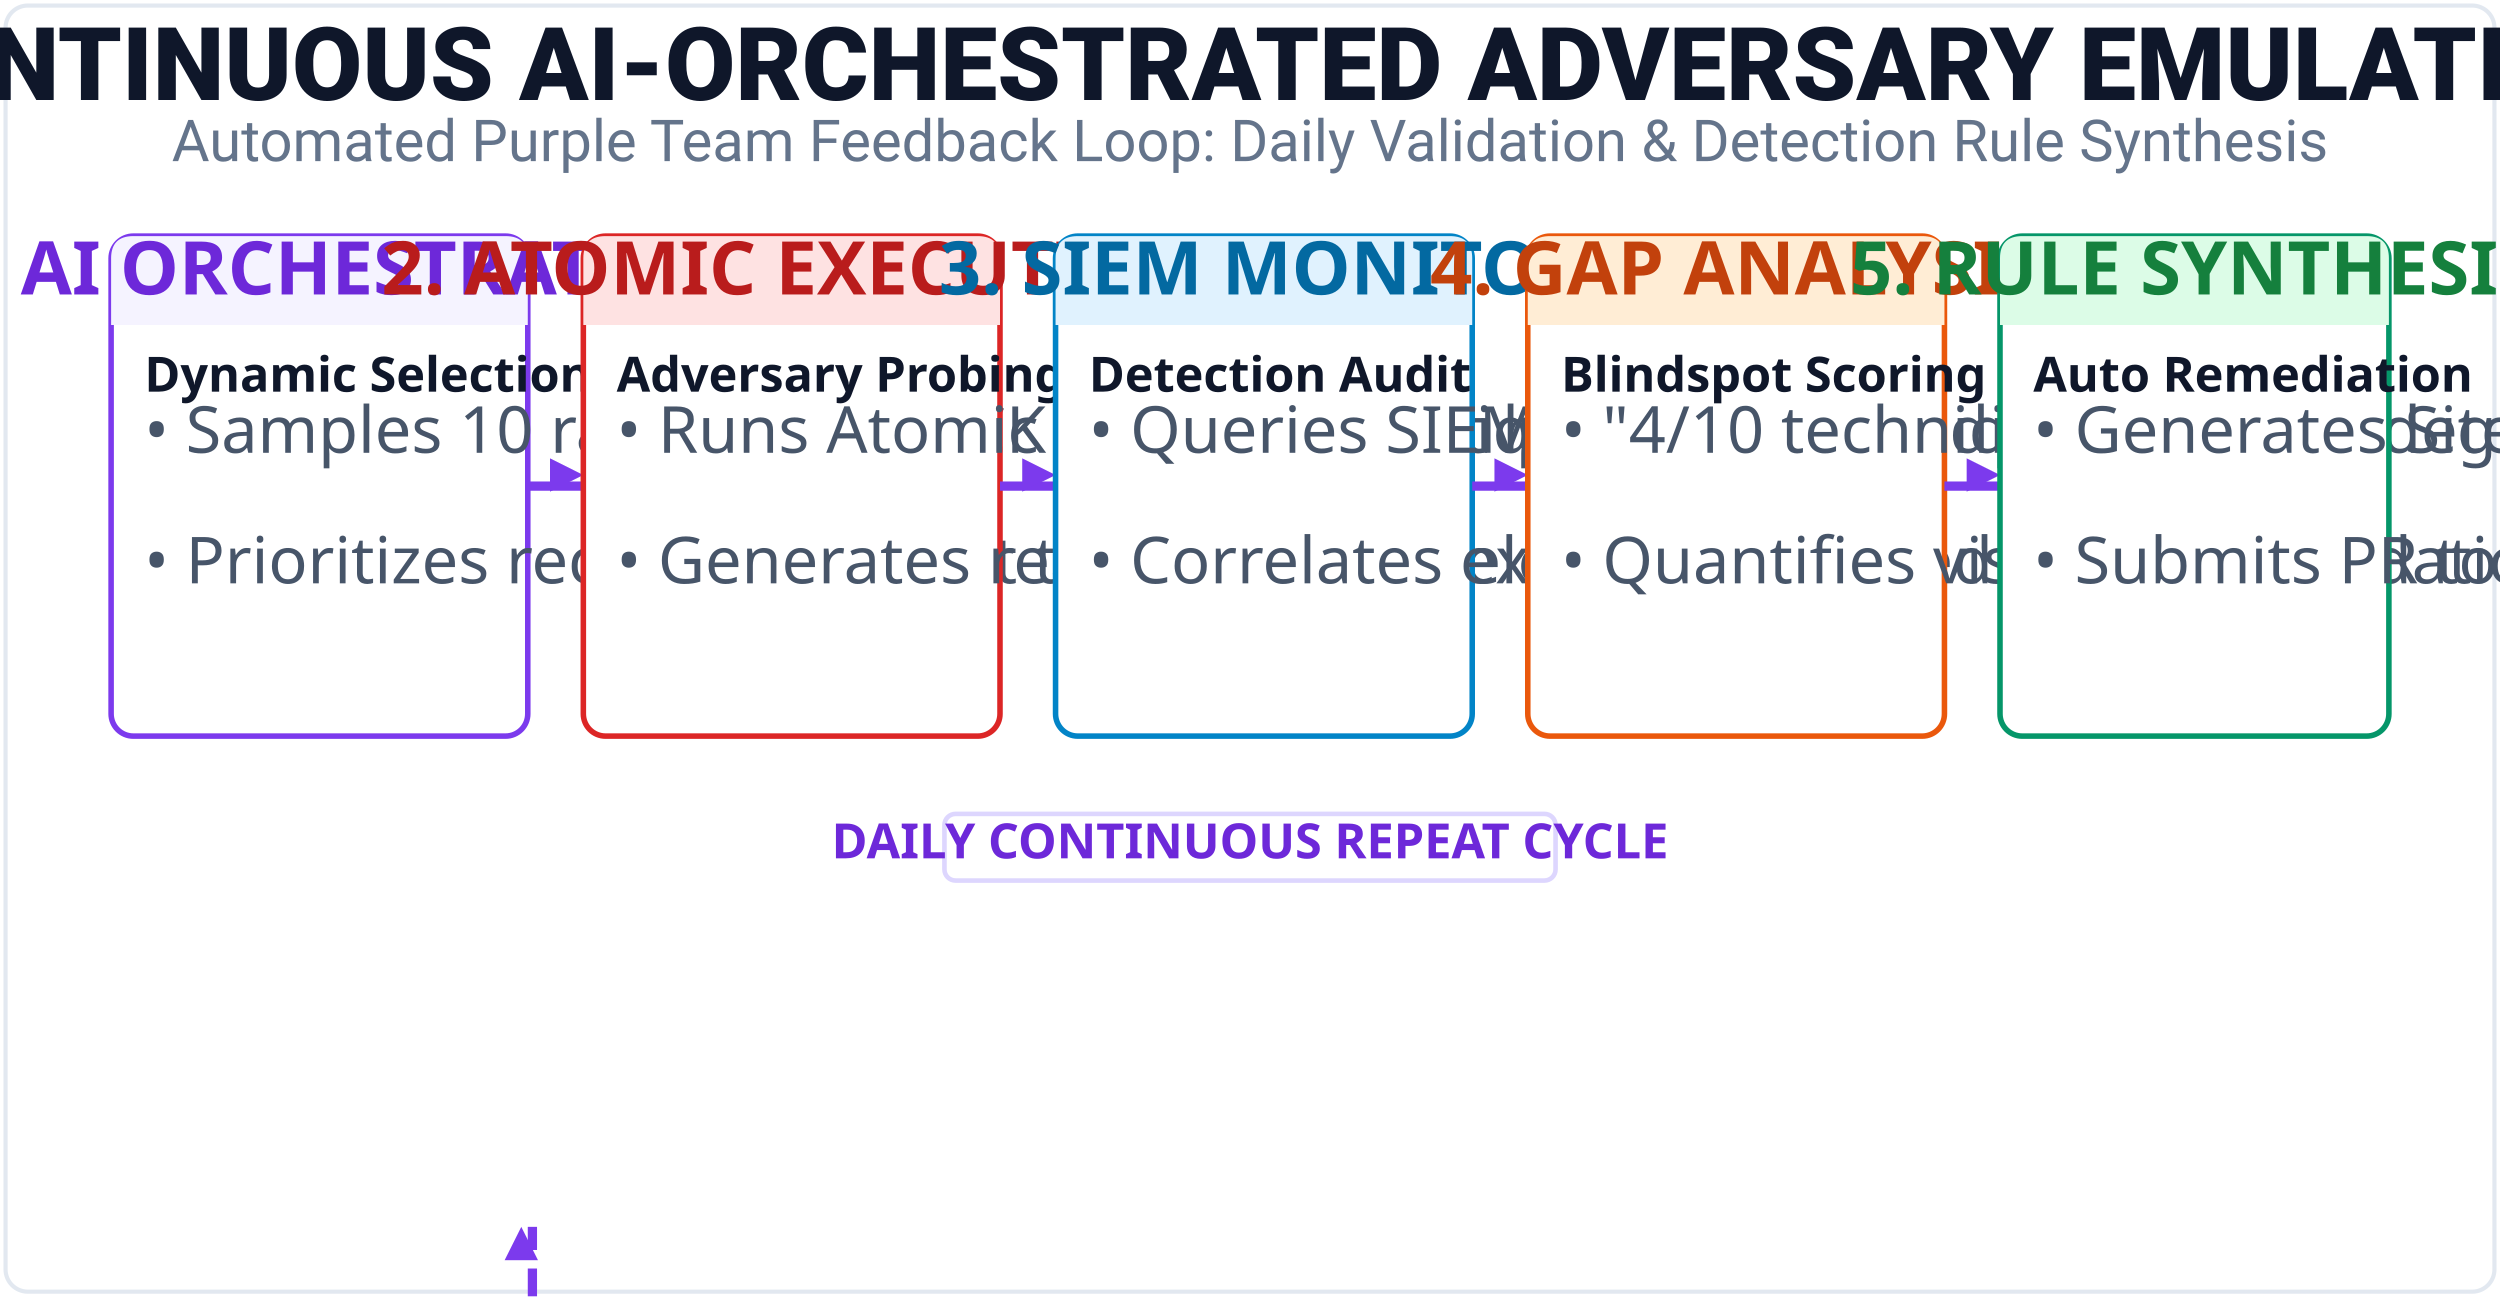
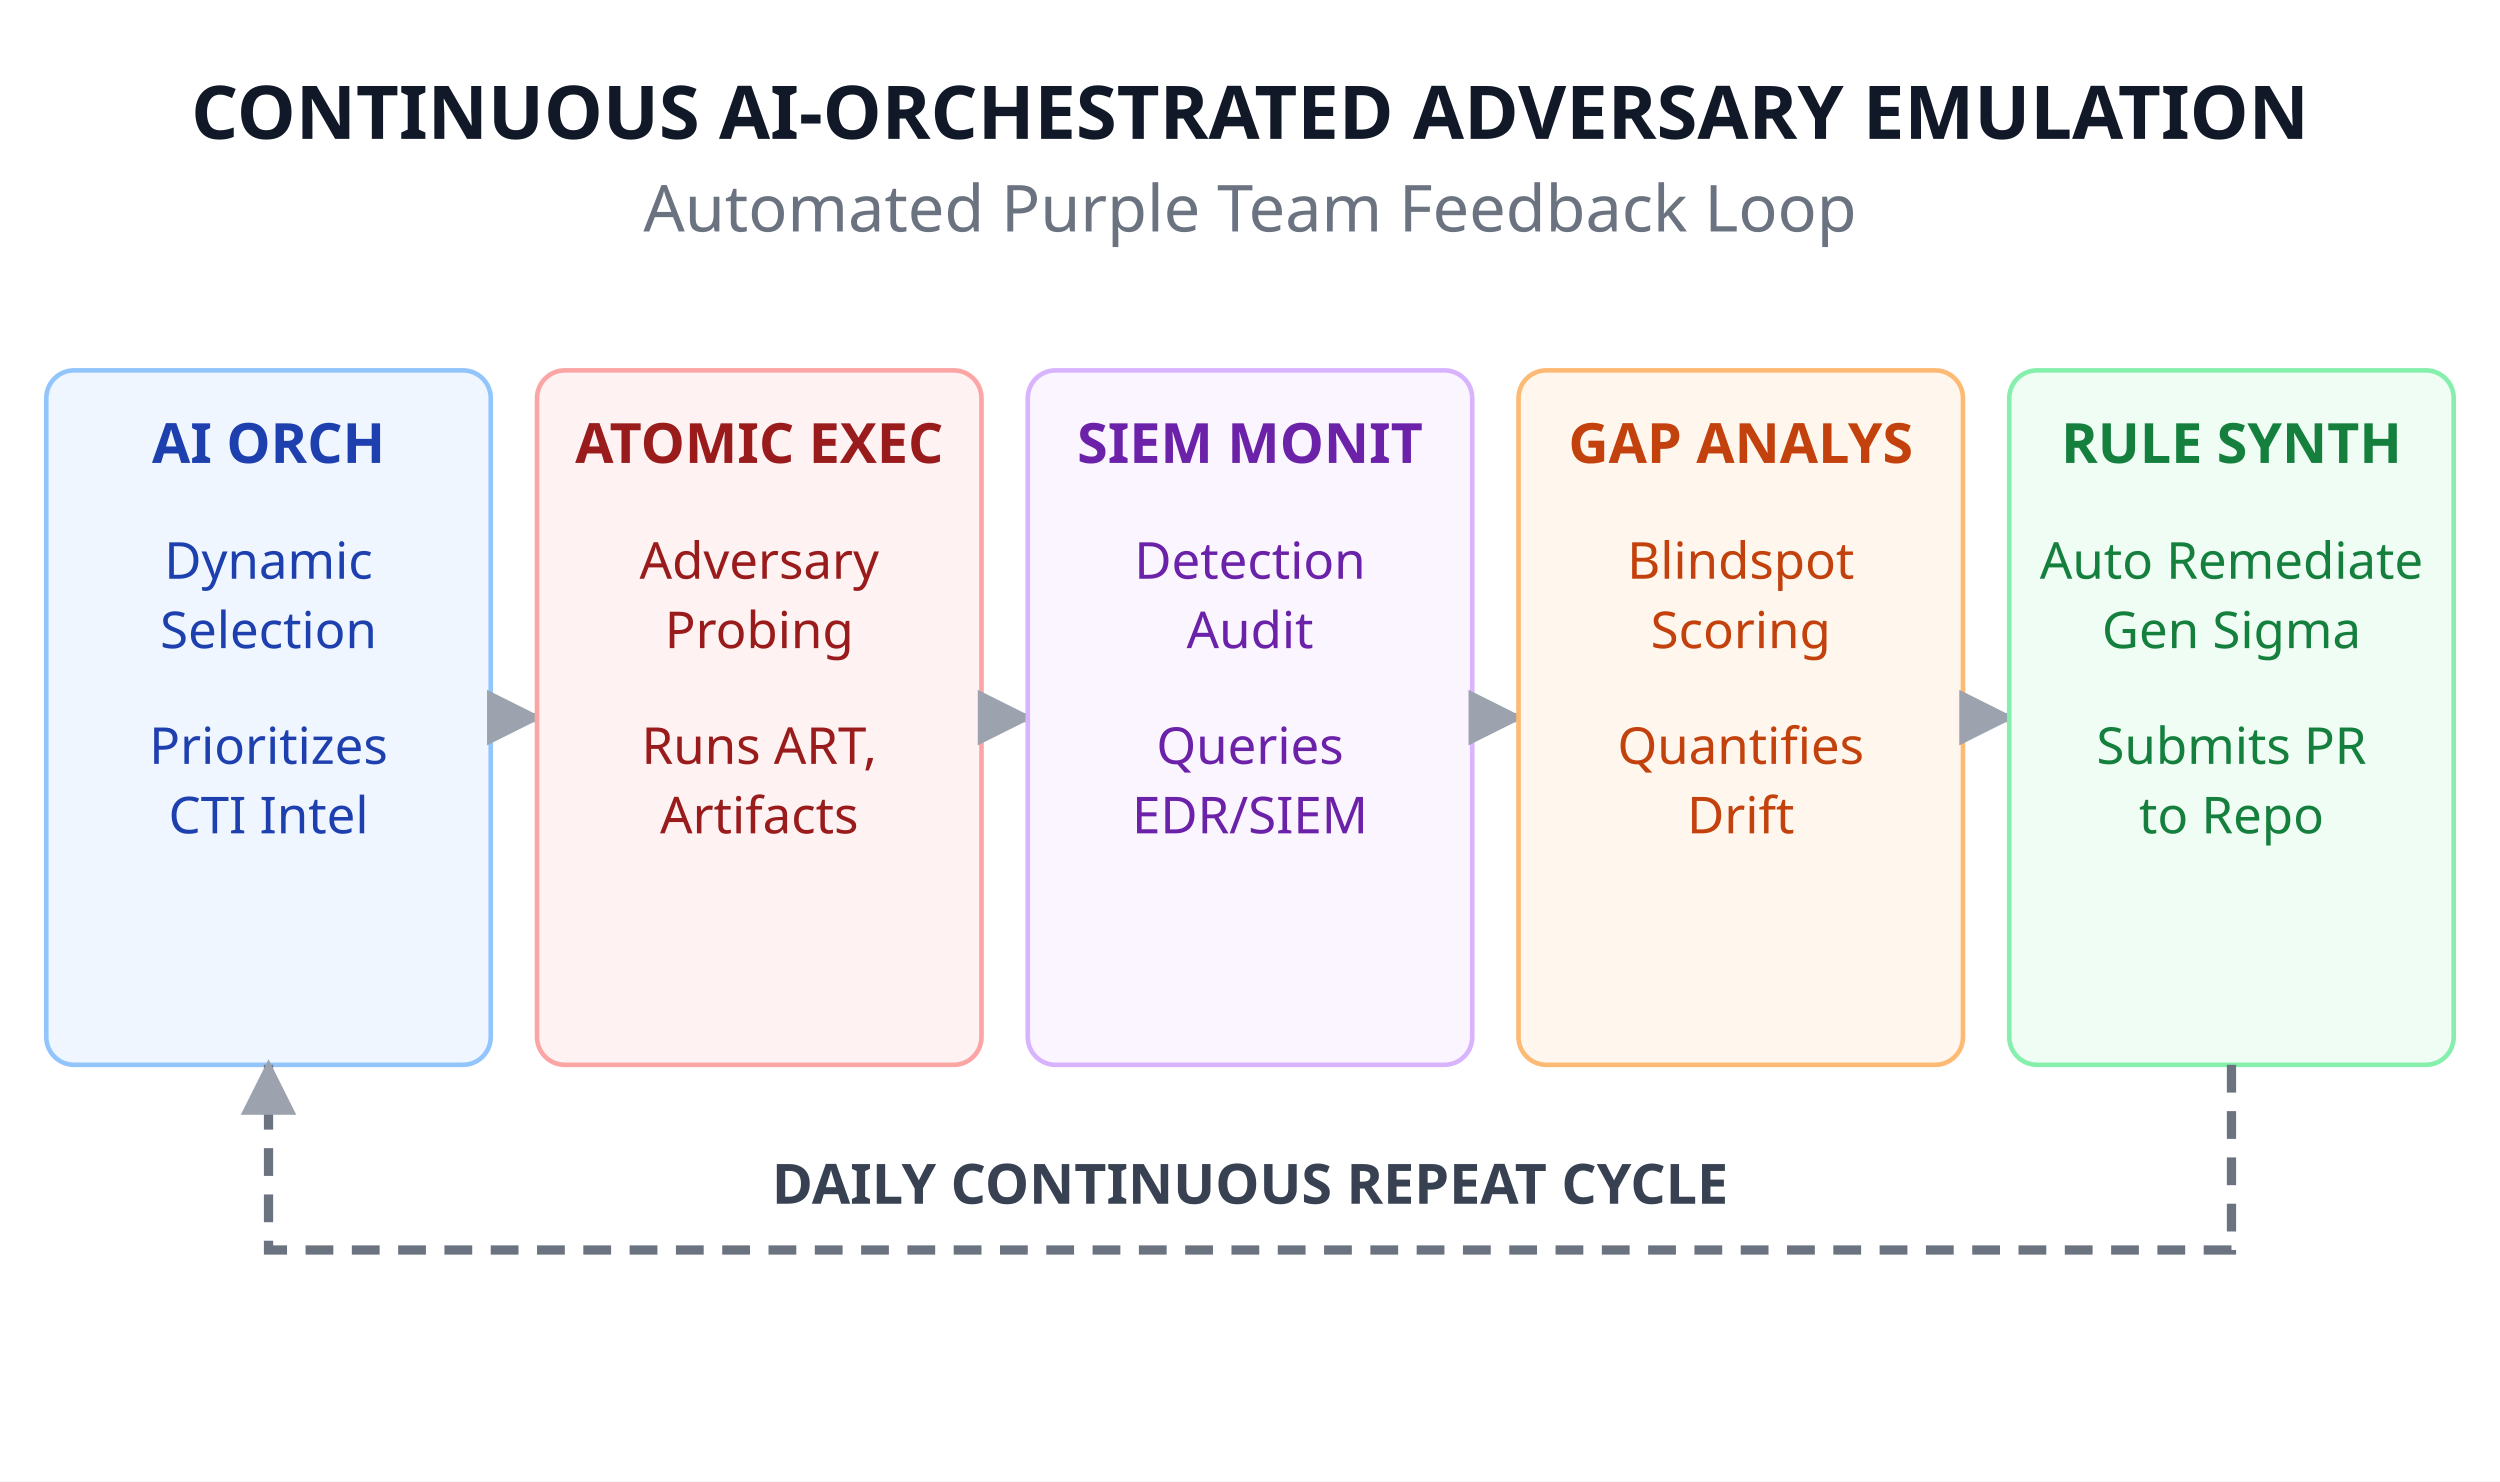
- <svg xmlns="http://www.w3.org/2000/svg" viewBox="0 0 540 280.8" width="100%" height="100%">
+ <svg xmlns="http://www.w3.org/2000/svg" viewBox="0 0 540 320" width="100%" height="100%">
+   <rect width="540" height="320" fill="#ffffff" />
+   <text x="270" y="30" font-family="'Segoe UI', sans-serif" font-size="16" font-weight="bold" text-anchor="middle" fill="#111827">CONTINUOUS AI-ORCHESTRATED ADVERSARY EMULATION</text>
+   <text x="270" y="50" font-family="'Segoe UI', sans-serif" font-size="14" text-anchor="middle" fill="#6B7280">Automated Purple Team Feedback Loop</text>
+   <rect x="10" y="80" width="96" height="150" rx="6" fill="#EFF6FF" stroke="#93C5FD" />
+   <text x="58" y="100" font-family="'Segoe UI', sans-serif" font-size="12" font-weight="bold" text-anchor="middle" fill="#1E40AF">AI ORCH</text>
+   <text x="58" y="125" font-family="'Segoe UI', sans-serif" font-size="11" text-anchor="middle" fill="#1E40AF">Dynamic</text>
+   <text x="58" y="140" font-family="'Segoe UI', sans-serif" font-size="11" text-anchor="middle" fill="#1E40AF">Selection</text>
+   <text x="58" y="165" font-family="'Segoe UI', sans-serif" font-size="11" text-anchor="middle" fill="#1E40AF">Prioritizes</text>
+   <text x="58" y="180" font-family="'Segoe UI', sans-serif" font-size="11" text-anchor="middle" fill="#1E40AF">CTI Intel</text>
+   <path d="M106 155 L116 155" stroke="#9CA3AF" stroke-width="2" marker-end="url(#arrow)" />
+   <rect x="116" y="80" width="96" height="150" rx="6" fill="#FEF2F2" stroke="#FCA5A5" />
+   <text x="164" y="100" font-family="'Segoe UI', sans-serif" font-size="12" font-weight="bold" text-anchor="middle" fill="#991B1B">ATOMIC EXEC</text>
+   <text x="164" y="125" font-family="'Segoe UI', sans-serif" font-size="11" text-anchor="middle" fill="#991B1B">Adversary</text>
+   <text x="164" y="140" font-family="'Segoe UI', sans-serif" font-size="11" text-anchor="middle" fill="#991B1B">Probing</text>
+   <text x="164" y="165" font-family="'Segoe UI', sans-serif" font-size="11" text-anchor="middle" fill="#991B1B">Runs ART,</text>
+   <text x="164" y="180" font-family="'Segoe UI', sans-serif" font-size="11" text-anchor="middle" fill="#991B1B">Artifacts</text>
+   <path d="M212 155 L222 155" stroke="#9CA3AF" stroke-width="2" marker-end="url(#arrow)" />
+   <rect x="222" y="80" width="96" height="150" rx="6" fill="#FAF5FF" stroke="#D8B4FE" />
+   <text x="270" y="100" font-family="'Segoe UI', sans-serif" font-size="12" font-weight="bold" text-anchor="middle" fill="#6B21A8">SIEM MONIT</text>
+   <text x="270" y="125" font-family="'Segoe UI', sans-serif" font-size="11" text-anchor="middle" fill="#6B21A8">Detection</text>
+   <text x="270" y="140" font-family="'Segoe UI', sans-serif" font-size="11" text-anchor="middle" fill="#6B21A8">Audit</text>
+   <text x="270" y="165" font-family="'Segoe UI', sans-serif" font-size="11" text-anchor="middle" fill="#6B21A8">Queries</text>
+   <text x="270" y="180" font-family="'Segoe UI', sans-serif" font-size="11" text-anchor="middle" fill="#6B21A8">EDR/SIEM</text>
+   <path d="M318 155 L328 155" stroke="#9CA3AF" stroke-width="2" marker-end="url(#arrow)" />
+   <rect x="328" y="80" width="96" height="150" rx="6" fill="#FFF7ED" stroke="#FDBA74" />
+   <text x="376" y="100" font-family="'Segoe UI', sans-serif" font-size="12" font-weight="bold" text-anchor="middle" fill="#C2410C">GAP ANALYS</text>
+   <text x="376" y="125" font-family="'Segoe UI', sans-serif" font-size="11" text-anchor="middle" fill="#C2410C">Blindspot</text>
+   <text x="376" y="140" font-family="'Segoe UI', sans-serif" font-size="11" text-anchor="middle" fill="#C2410C">Scoring</text>
+   <text x="376" y="165" font-family="'Segoe UI', sans-serif" font-size="11" text-anchor="middle" fill="#C2410C">Quantifies</text>
+   <text x="376" y="180" font-family="'Segoe UI', sans-serif" font-size="11" text-anchor="middle" fill="#C2410C">Drift</text>
+   <path d="M424 155 L434 155" stroke="#9CA3AF" stroke-width="2" marker-end="url(#arrow)" />
+   <rect x="434" y="80" width="96" height="150" rx="6" fill="#F0FDF4" stroke="#86EFAC" />
+   <text x="482" y="100" font-family="'Segoe UI', sans-serif" font-size="12" font-weight="bold" text-anchor="middle" fill="#15803D">RULE SYNTH</text>
+   <text x="482" y="125" font-family="'Segoe UI', sans-serif" font-size="11" text-anchor="middle" fill="#15803D">Auto Remediate</text>
+   <text x="482" y="140" font-family="'Segoe UI', sans-serif" font-size="11" text-anchor="middle" fill="#15803D">Gen Sigma</text>
+   <text x="482" y="165" font-family="'Segoe UI', sans-serif" font-size="11" text-anchor="middle" fill="#15803D">Submits PR</text>
+   <text x="482" y="180" font-family="'Segoe UI', sans-serif" font-size="11" text-anchor="middle" fill="#15803D">to Repo</text>
+   <path d="M482 230 L482 270 L58 270 L58 230" fill="none" stroke="#6B7280" stroke-width="2" stroke-dasharray="6,4" marker-end="url(#arrow)" />
+   <text x="270" y="260" font-family="'Segoe UI', sans-serif" font-size="12" font-weight="bold" text-anchor="middle" fill="#374151">DAILY CONTINUOUS REPEAT CYCLE</text>
  <defs>
-     <marker id="arr-purple-loop" viewBox="0 0 10 10" refX="6" refY="5" markerWidth="6" markerHeight="6" orient="auto">
-       <path d="M 0 0 L 6 3 L 0 6 z" fill="#7c3aed" />
+     <marker id="arrow" viewBox="0 0 10 10" refX="9" refY="5" markerWidth="6" markerHeight="6" orient="auto-start-reverse">
+       <path d="M 0 0 L 10 5 L 0 10 z" fill="#9CA3AF" />
    </marker>
  </defs>
-   <rect width="540" height="280.8" fill="#ffffff" />
-   <rect width="537.6" height="277.8" x="1.2" y="1.2" fill="none" stroke="#e2e8f0" stroke-width="0.9" rx="4.8" />
-   <text x="270" y="21.6" fill="#0f172a" font-family="-apple-system, BlinkMacSystemFont, 'Segoe UI', Roboto, sans-serif" font-size="22" font-weight="800" text-anchor="middle">CONTINUOUS AI-ORCHESTRATED ADVERSARY EMULATION</text>
-   <text x="270" y="34.8" fill="#64748b" font-family="-apple-system, BlinkMacSystemFont, 'Segoe UI', Roboto, sans-serif" font-size="12.5" text-anchor="middle">Automated Purple Team Feedback Loop: Daily Validation &amp; Detection Rule Synthesis</text>
-   <g transform="translate(24, 51)">
-     <rect width="90" height="108" fill="#ffffff" stroke="#7c3aed" stroke-width="1.2" rx="4.8" />
-     <path d="M 0 4.8 Q 0 0 4.8 0 L 85.2 0 Q 90 0 90 4.8 L 90 19.2 L 0 19.2 Z" fill="#f5f3ff" />
-     <text x="45" y="12.6" fill="#6d28d9" font-family="sans-serif" font-size="16" font-weight="800" text-anchor="middle">1. AI ORCHESTRATOR</text>
-     <text x="7.2" y="33.6" fill="#0f172a" font-family="sans-serif" font-size="10.5" font-weight="700">Dynamic Selection</text>
-     <text x="7.2" y="46.8" fill="#475569" font-family="sans-serif" font-size="14">• Samples 10 random ATT&amp;CK / ATLAS techniques</text>
-     <text x="7.2" y="75" fill="#475569" font-family="sans-serif" font-size="14">• Prioritizes recent CTI threat trends</text>
-   </g>
-   <line x1="114" y1="105" x2="126" y2="105" stroke="#7c3aed" stroke-width="2" marker-end="url(#arr-purple-loop)" />
-   <g transform="translate(126, 51)">
-     <rect width="90" height="108" fill="#ffffff" stroke="#dc2626" stroke-width="1.2" rx="4.8" />
-     <path d="M 0 4.8 Q 0 0 4.8 0 L 85.2 0 Q 90 0 90 4.8 L 90 19.2 L 0 19.2 Z" fill="#fee2e2" />
-     <text x="45" y="12.6" fill="#b91c1c" font-family="sans-serif" font-size="16" font-weight="800" text-anchor="middle">2. ATOMIC EXECUTION</text>
-     <text x="7.2" y="33.6" fill="#0f172a" font-family="sans-serif" font-size="10.5" font-weight="700">Adversary Probing</text>
-     <text x="7.2" y="46.8" fill="#475569" font-family="sans-serif" font-size="14">• Runs Atomic Red Team test harnesses</text>
-     <text x="7.2" y="75" fill="#475569" font-family="sans-serif" font-size="14">• Generates realistic attack telemetry</text>
-   </g>
-   <line x1="216" y1="105" x2="228" y2="105" stroke="#7c3aed" stroke-width="2" marker-end="url(#arr-purple-loop)" />
-   <g transform="translate(228, 51)">
-     <rect width="90" height="108" fill="#ffffff" stroke="#0284c7" stroke-width="1.2" rx="4.8" />
-     <path d="M 0 4.8 Q 0 0 4.8 0 L 85.2 0 Q 90 0 90 4.8 L 90 19.2 L 0 19.2 Z" fill="#e0f2fe" />
-     <text x="45" y="12.6" fill="#0369a1" font-family="sans-serif" font-size="16" font-weight="800" text-anchor="middle">3. SIEM MONITOR</text>
-     <text x="7.2" y="33.6" fill="#0f172a" font-family="sans-serif" font-size="10.5" font-weight="700">Detection Audit</text>
-     <text x="7.2" y="46.8" fill="#475569" font-family="sans-serif" font-size="14">• Queries SIEM / EDR alert indices</text>
-     <text x="7.2" y="75" fill="#475569" font-family="sans-serif" font-size="14">• Correlates expected vs. fired alerts</text>
-   </g>
-   <line x1="318" y1="105" x2="330" y2="105" stroke="#7c3aed" stroke-width="2" marker-end="url(#arr-purple-loop)" />
-   <g transform="translate(330, 51)">
-     <rect width="90" height="108" fill="#ffffff" stroke="#ea580c" stroke-width="1.2" rx="4.8" />
-     <path d="M 0 4.8 Q 0 0 4.8 0 L 85.2 0 Q 90 0 90 4.8 L 90 19.2 L 0 19.2 Z" fill="#ffedd5" />
-     <text x="45" y="12.6" fill="#c2410c" font-family="sans-serif" font-size="16" font-weight="800" text-anchor="middle">4. GAP ANALYSIS</text>
-     <text x="7.2" y="33.6" fill="#0f172a" font-family="sans-serif" font-size="10.5" font-weight="700">Blindspot Scoring</text>
-     <text x="7.2" y="46.8" fill="#475569" font-family="sans-serif" font-size="14">• "4/10 techniques went undetected"</text>
-     <text x="7.2" y="75" fill="#475569" font-family="sans-serif" font-size="14">• Quantifies visibility degradation</text>
-   </g>
-   <line x1="420" y1="105" x2="432" y2="105" stroke="#7c3aed" stroke-width="2" marker-end="url(#arr-purple-loop)" />
-   <g transform="translate(432, 51)">
-     <rect width="84" height="108" fill="#ffffff" stroke="#059669" stroke-width="1.2" rx="4.8" />
-     <path d="M 0 4.8 Q 0 0 4.8 0 L 79.2 0 Q 84 0 84 4.8 L 84 19.2 L 0 19.2 Z" fill="#dcfce7" />
-     <text x="42" y="12.6" fill="#15803d" font-family="sans-serif" font-size="16" font-weight="800" text-anchor="middle">5. RULE SYNTHESIS</text>
-     <text x="7.2" y="33.6" fill="#0f172a" font-family="sans-serif" font-size="10.5" font-weight="700">Auto Remediation</text>
-     <text x="7.2" y="46.8" fill="#475569" font-family="sans-serif" font-size="14">• Generates Sigma &amp; YARA-L rules</text>
-     <text x="7.2" y="75" fill="#475569" font-family="sans-serif" font-size="14">• Submits PR to detection repo</text>
-   </g>
-   <path d="M 790 265 V 305 H 115 V 265" fill="none" stroke="#7c3aed" stroke-width="2" stroke-dasharray="6 4" marker-end="url(#arr-purple-loop)" />
-   <rect x="204" y="175.8" width="132" height="14.4" fill="#ffffff" stroke="#ddd6fe" rx="2.4" />
-   <text x="270" y="185.4" fill="#6d28d9" font-family="sans-serif" font-size="10.5" font-weight="800" text-anchor="middle">DAILY CONTINUOUS REPEAT CYCLE</text>
</svg>
